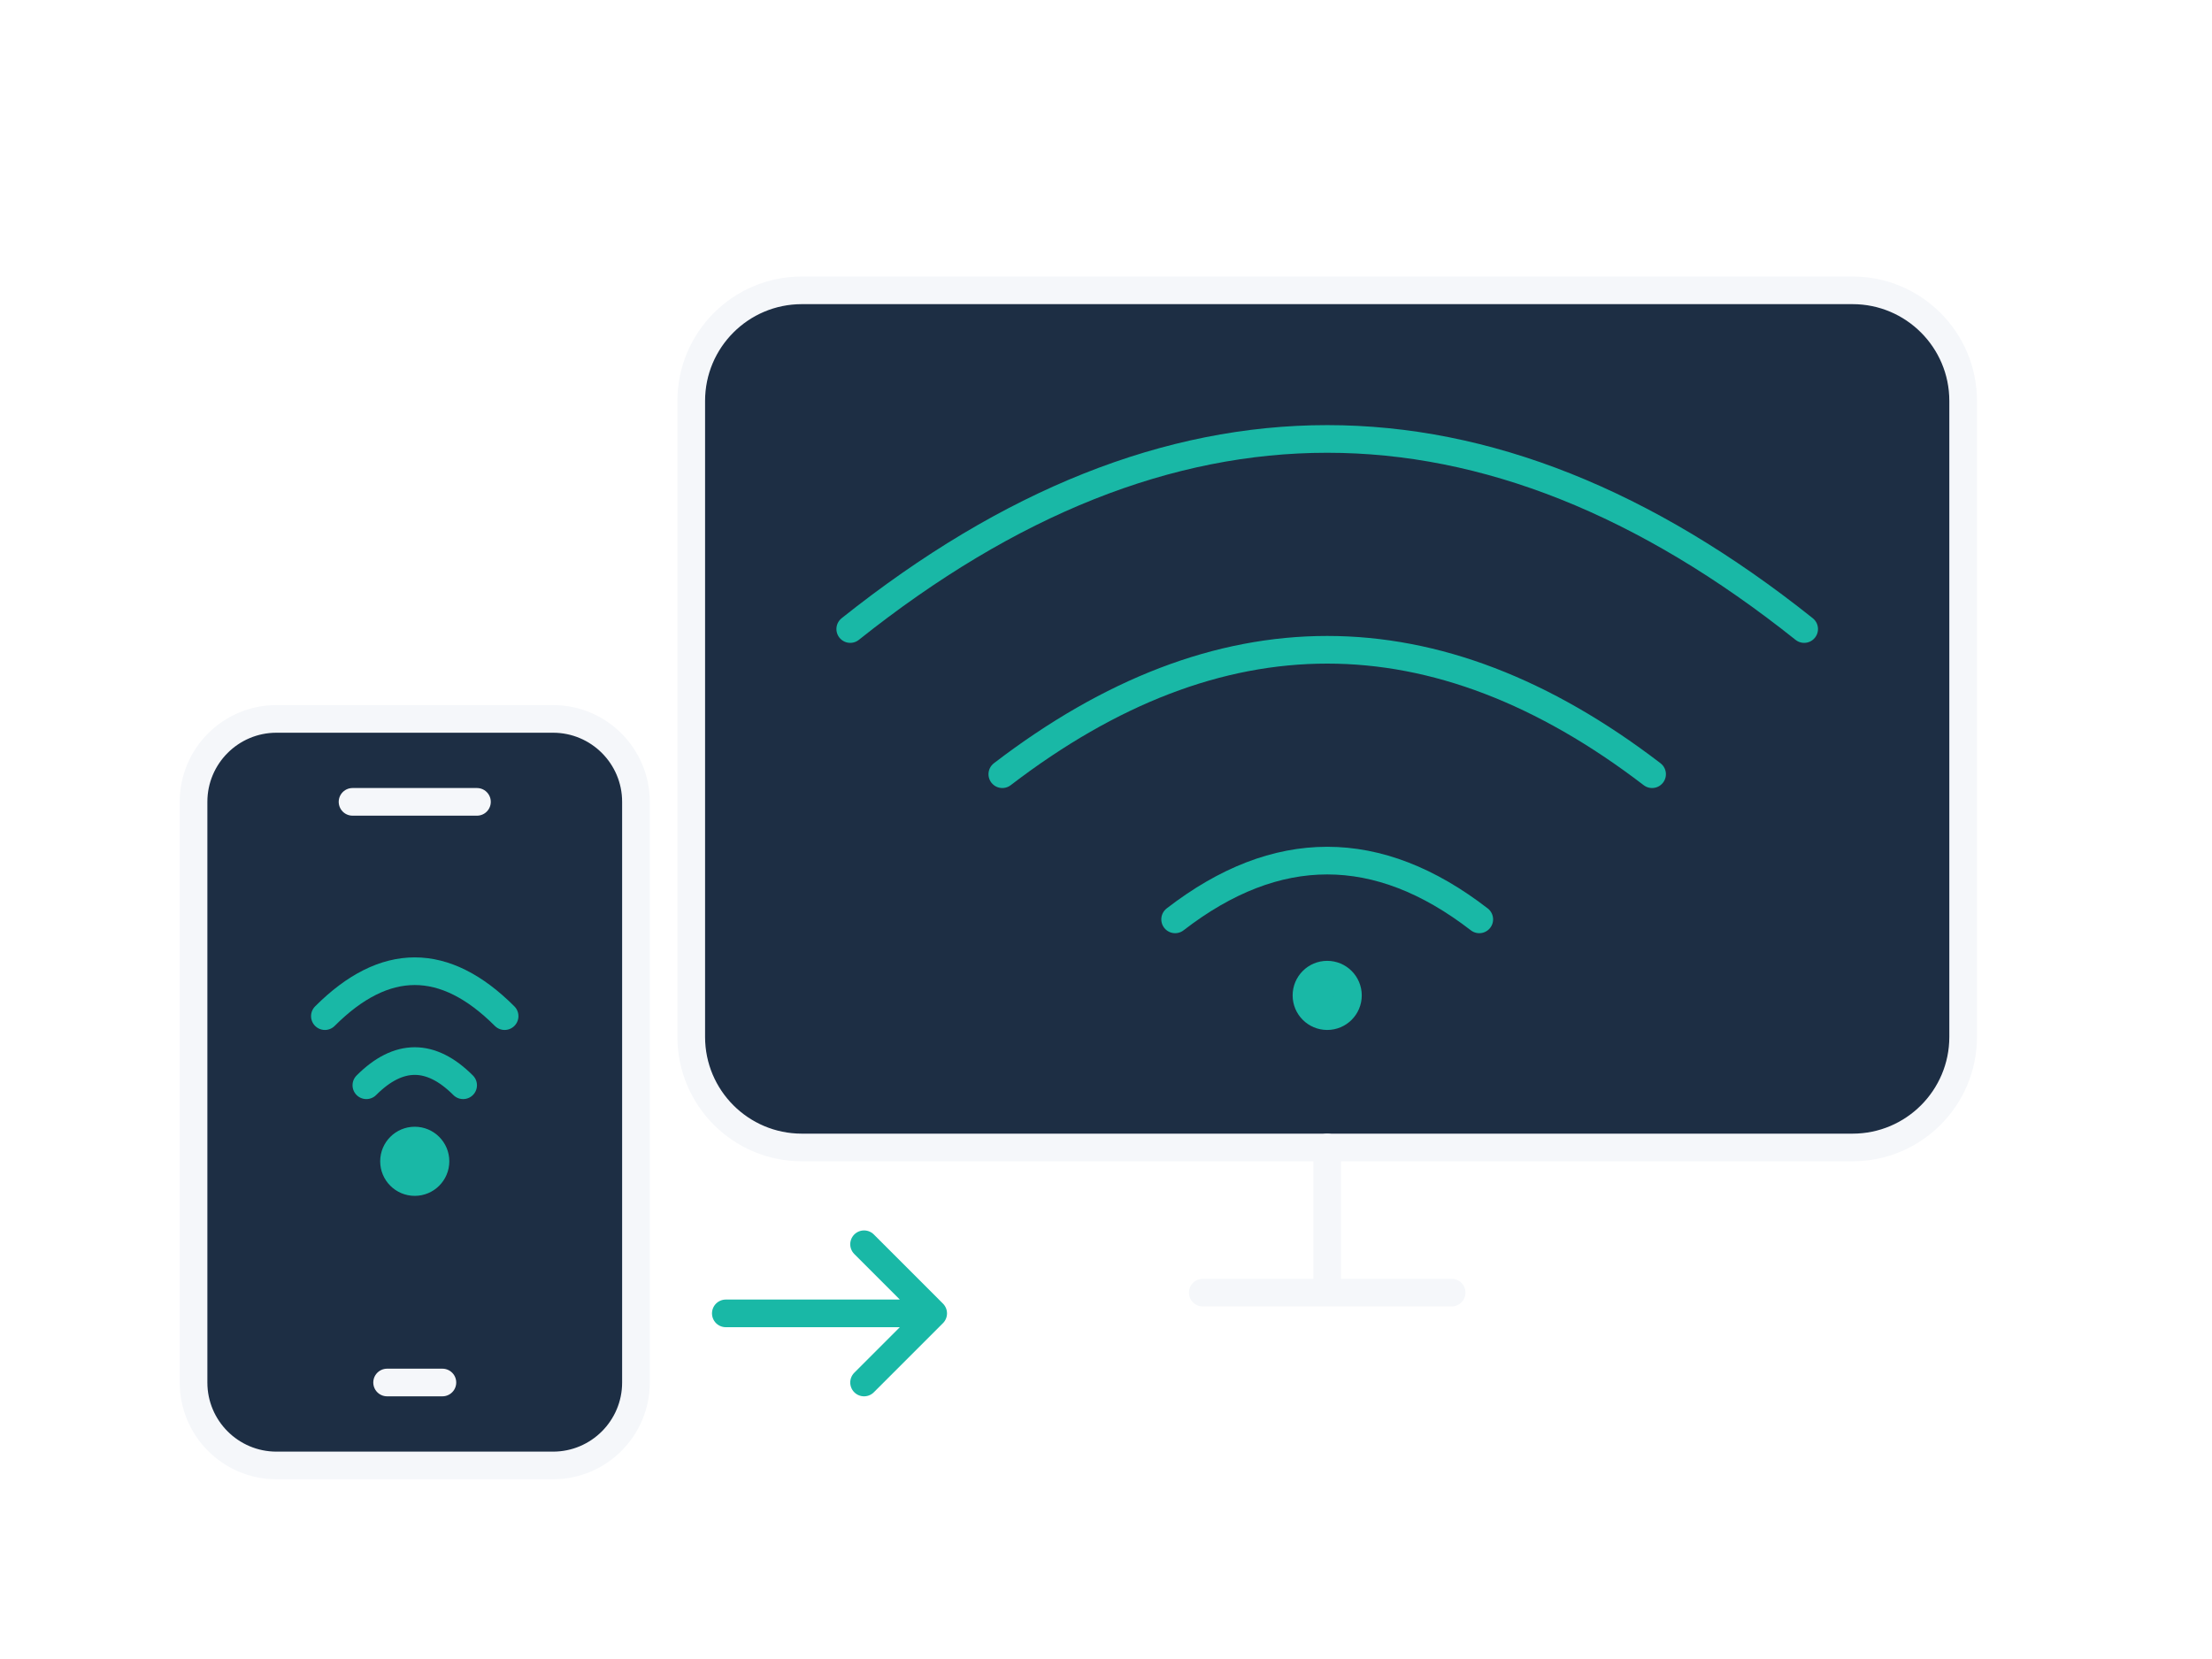
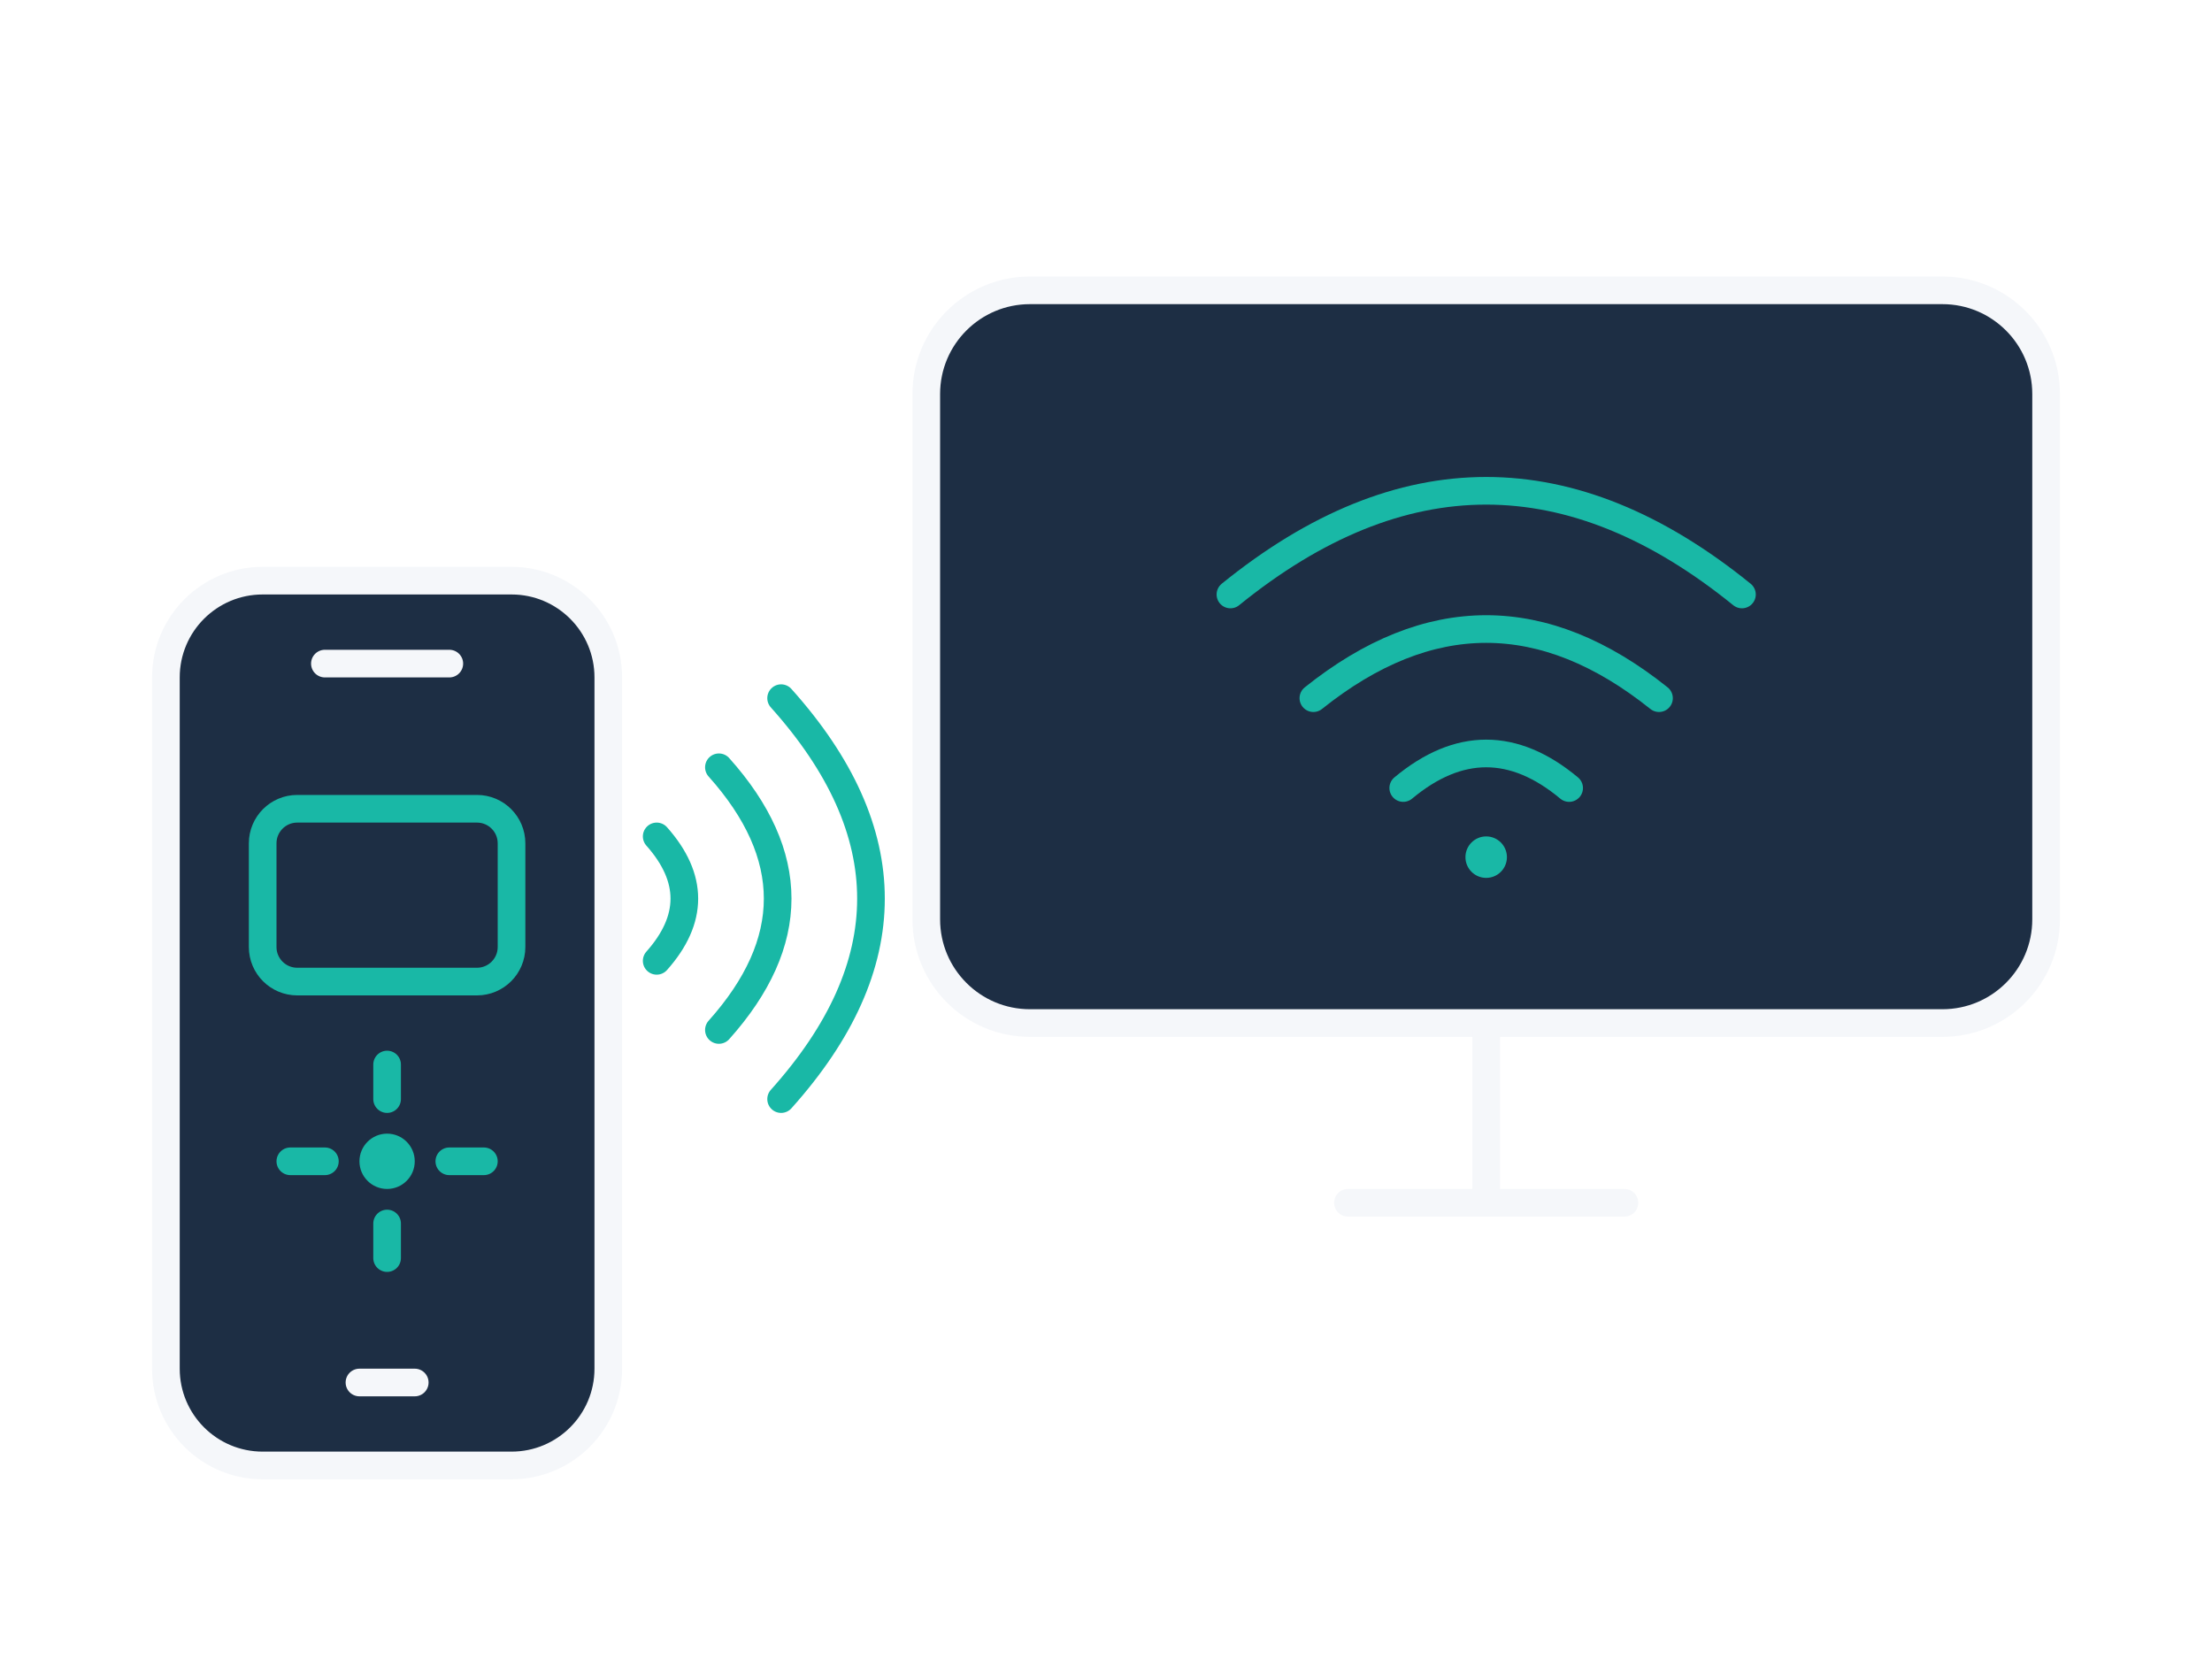
<svg xmlns="http://www.w3.org/2000/svg" width="320" height="240" viewBox="0 0 320 240">
  <g fill="none" stroke="#F5F7FA" stroke-width="4" stroke-linecap="round" stroke-linejoin="round">
-     <rect x="100" y="42" width="184" height="124" rx="16" fill="#1D2E44" />
-     <path d="M174 187h36m-18-21v21" />
-     <rect x="28" y="104" width="64" height="108" rx="12" fill="#1D2E44" />
-     <path d="M51 116h18m-13 84h8" />
+     <rect x="134" y="42" width="162" height="106" rx="15" fill="#1D2E44" />
+     <path d="M215 149v25m-20 0h40" />
  </g>
+   <g fill="none" stroke="#F5F7FA" stroke-width="4" stroke-linecap="round" stroke-linejoin="round">
+     <rect x="24" y="84" width="64" height="128" rx="14" fill="#1D2E44" />
+     <path d="M47 96h18m-13 104h8" />
+   </g>
+   <g fill="none" stroke="#19B8A6" stroke-width="4" stroke-linecap="round">
+     <rect x="38" y="117" width="36" height="25" rx="5" />
+     <path d="M56 154v5m0 18v5m-14-14h5m18 0h5" />
+   </g>
+   <circle cx="56" cy="168" r="4" fill="#19B8A6" />
  <g fill="none" stroke="#19B8A6" stroke-width="4" stroke-linecap="round" stroke-linejoin="round">
-     <path d="M123 91q69-55 138 0m-116 21q47-36 94 0m-69 21q22-17 44 0" />
-     <circle cx="192" cy="144" r="3" fill="#19B8A6" />
-     <path d="M53 157q7-7 14 0m-20-10q13-13 26 0" />
-     <circle cx="60" cy="168" r="3" fill="#19B8A6" />
-     <path d="M105 190h30m-10-10 10 10-10 10" />
+     <path d="M178 86q37-30 74 0m-62 15q25-20 50 0m-37 13q12-10 24 0" />
+     <circle cx="215" cy="124" r="3" fill="#19B8A6" stroke="none" />
+     <path d="M95 121q8 9 0 18m9-28q17 19 0 38m9-48q26 29 0 58" />
  </g>
</svg>
